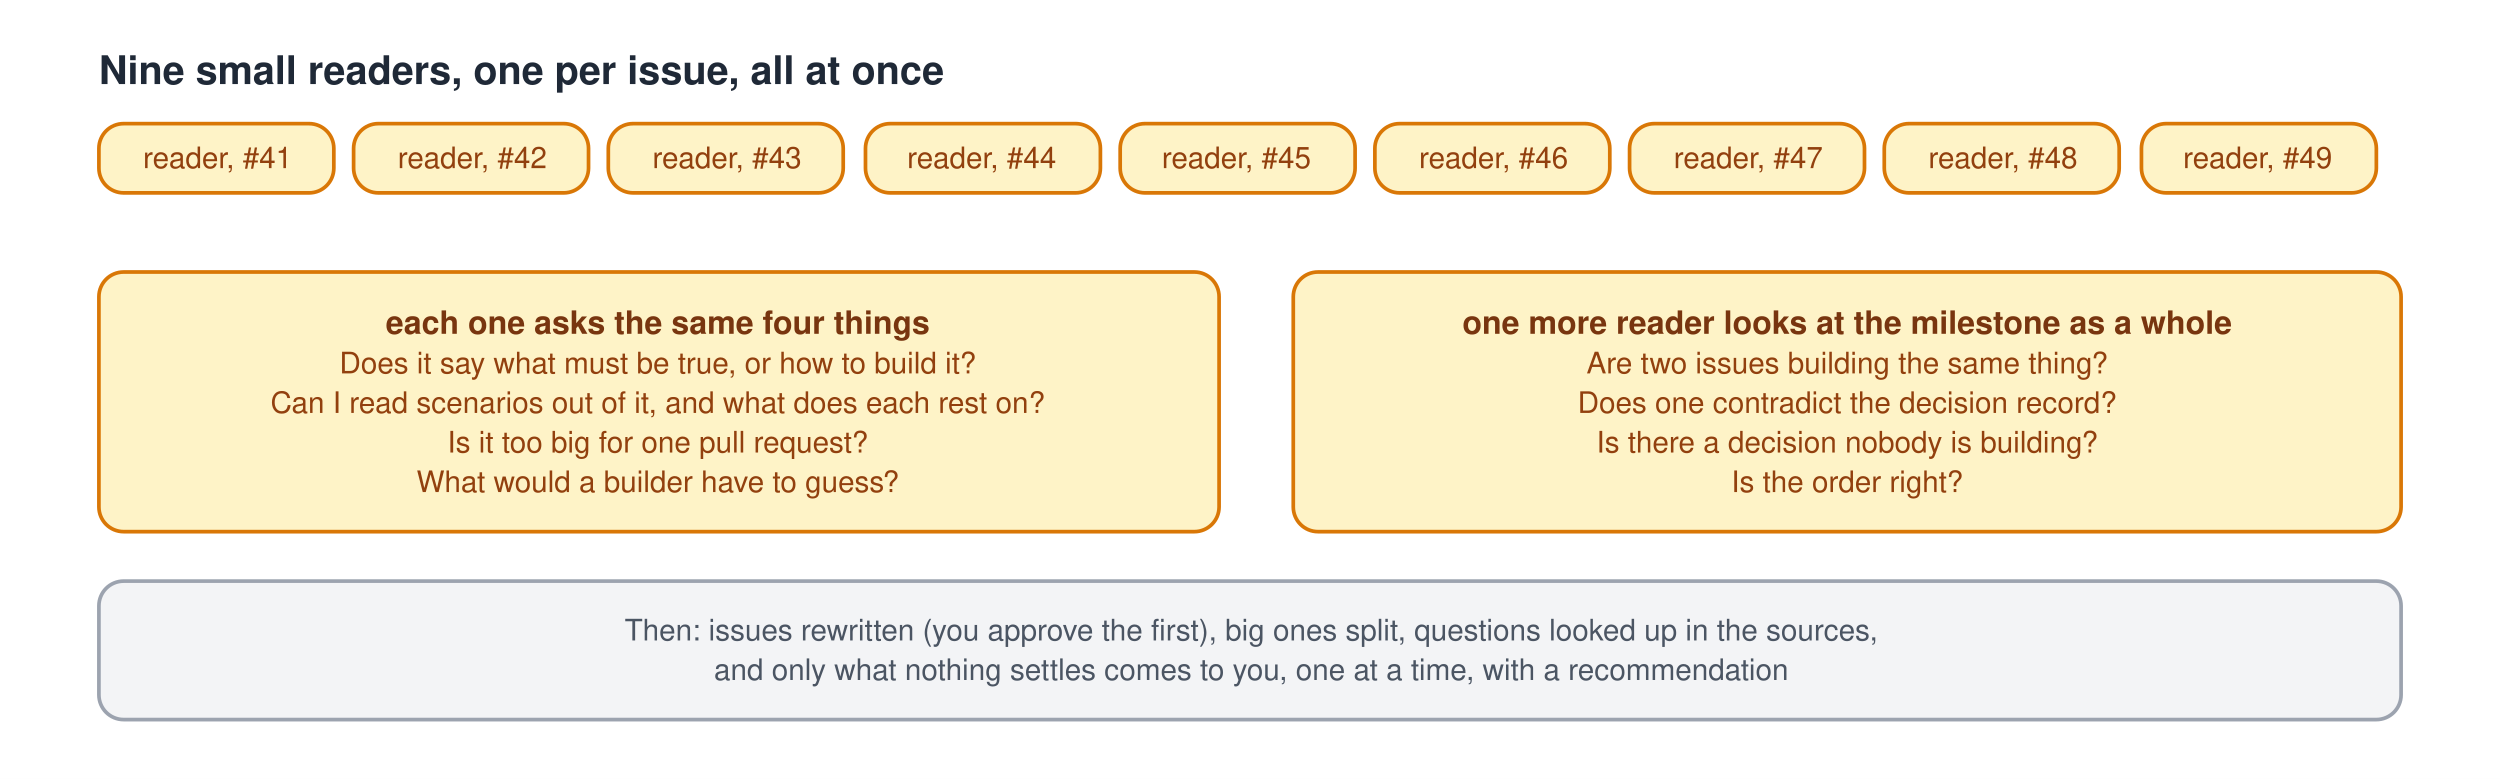
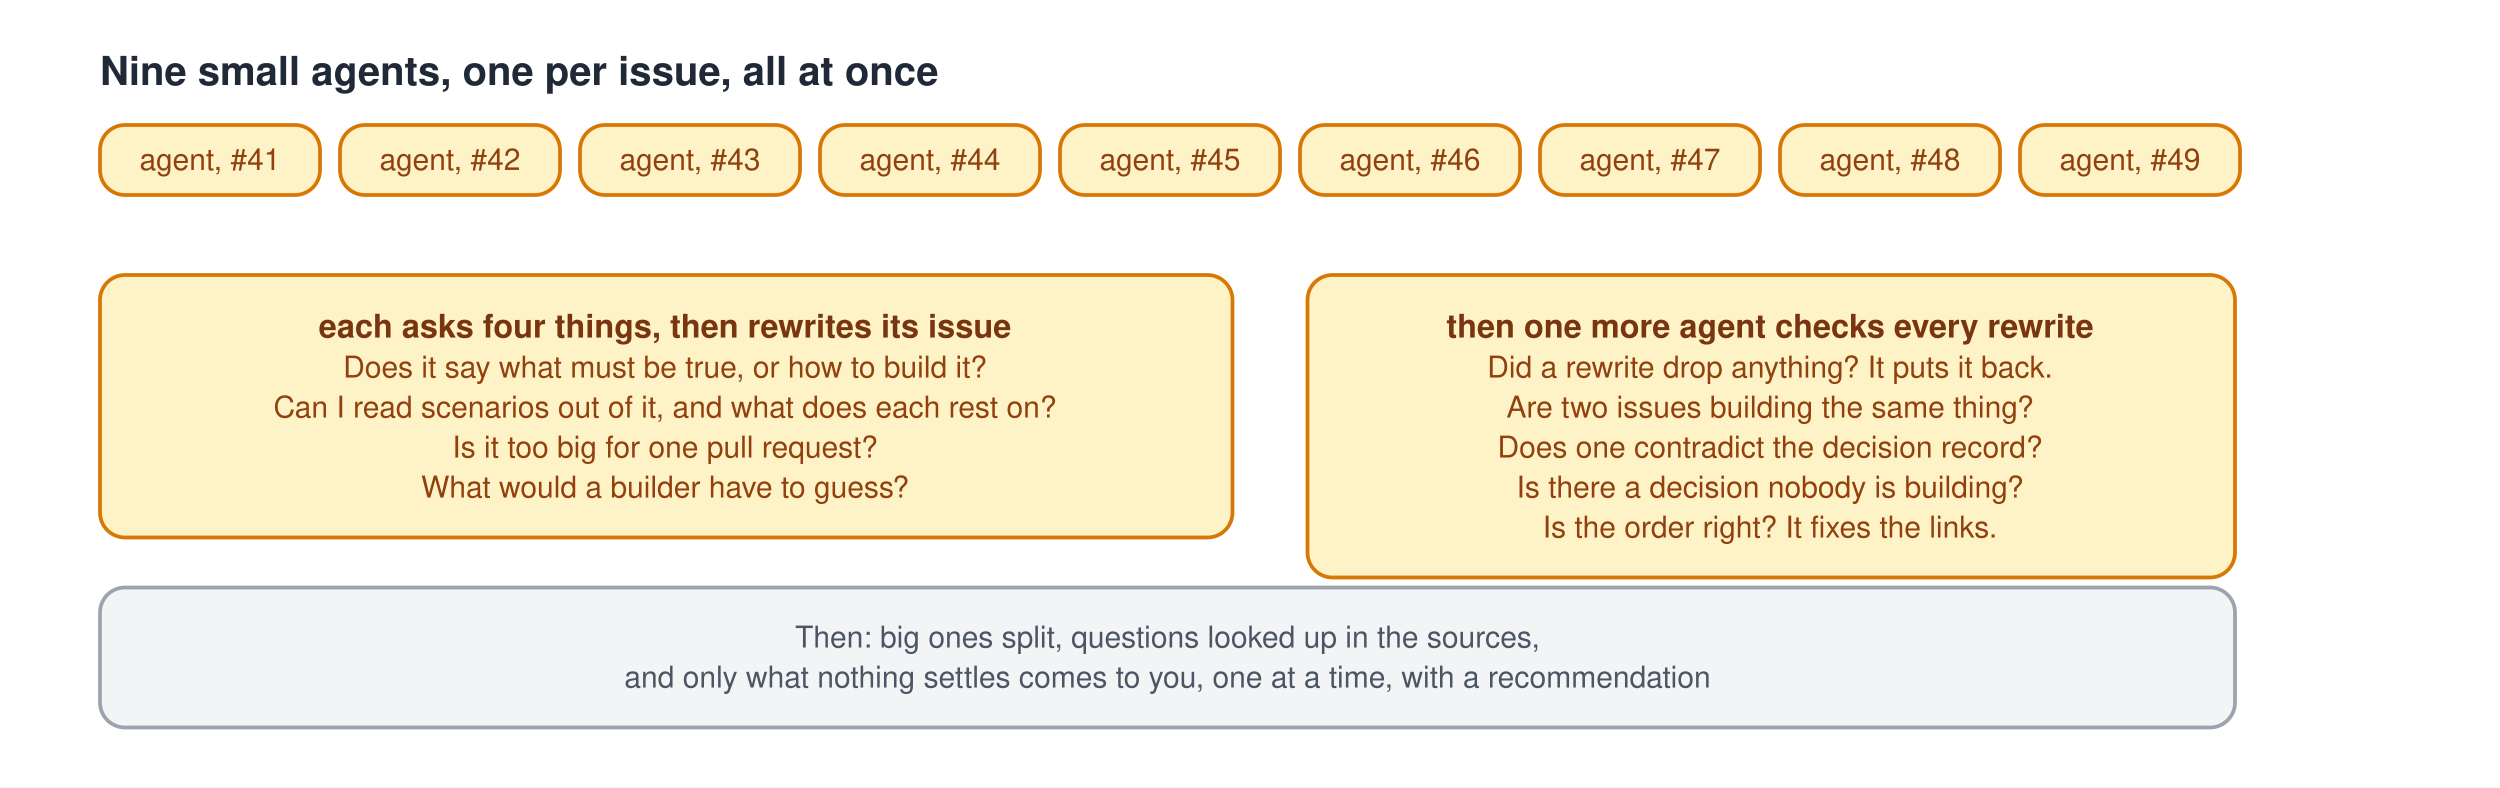
- <svg xmlns="http://www.w3.org/2000/svg" width="1011" height="315" viewBox="0 0 1011 315" font-family="-apple-system, Segoe UI, Helvetica, Arial, sans-serif" font-size="14">
-   <rect width="1011" height="315" fill="#ffffff" />
+ <svg xmlns="http://www.w3.org/2000/svg" width="1000" height="315" viewBox="0 0 1000 315" font-family="-apple-system, Segoe UI, Helvetica, Arial, sans-serif" font-size="14">
+   <rect width="1000" height="315" fill="#ffffff" />
  <defs>
    <marker id="m16a34a" markerWidth="10" markerHeight="10" refX="9" refY="5" orient="auto">
      <path d="M0,0 L10,5 L0,10 z" fill="#16a34a" />
    </marker>
    <marker id="m6366f1" markerWidth="10" markerHeight="10" refX="9" refY="5" orient="auto">
      <path d="M0,0 L10,5 L0,10 z" fill="#6366f1" />
    </marker>
    <marker id="m6b7280" markerWidth="10" markerHeight="10" refX="9" refY="5" orient="auto">
      <path d="M0,0 L10,5 L0,10 z" fill="#6b7280" />
    </marker>
    <marker id="md97706" markerWidth="10" markerHeight="10" refX="9" refY="5" orient="auto">
      <path d="M0,0 L10,5 L0,10 z" fill="#d97706" />
    </marker>
    <marker id="mdb2777" markerWidth="10" markerHeight="10" refX="9" refY="5" orient="auto">
      <path d="M0,0 L10,5 L0,10 z" fill="#db2777" />
    </marker>
    <marker id="mdc2626" markerWidth="10" markerHeight="10" refX="9" refY="5" orient="auto">
      <path d="M0,0 L10,5 L0,10 z" fill="#dc2626" />
    </marker>
  </defs>
-   <text x="40" y="34" text-anchor="start" font-size="16" font-weight="600" fill="#1f2937">Nine small readers, one per issue, all at once</text>
-   <rect x="40" y="50" width="95" height="28" rx="10" fill="#fef3c7" stroke="#d97706" stroke-width="1.5" />
-   <text x="88" y="68" text-anchor="middle" font-size="12" fill="#92400e">reader, #41</text>
-   <rect x="143" y="50" width="95" height="28" rx="10" fill="#fef3c7" stroke="#d97706" stroke-width="1.5" />
-   <text x="191" y="68" text-anchor="middle" font-size="12" fill="#92400e">reader, #42</text>
-   <rect x="246" y="50" width="95" height="28" rx="10" fill="#fef3c7" stroke="#d97706" stroke-width="1.5" />
-   <text x="294" y="68" text-anchor="middle" font-size="12" fill="#92400e">reader, #43</text>
-   <rect x="350" y="50" width="95" height="28" rx="10" fill="#fef3c7" stroke="#d97706" stroke-width="1.5" />
-   <text x="397" y="68" text-anchor="middle" font-size="12" fill="#92400e">reader, #44</text>
-   <rect x="453" y="50" width="95" height="28" rx="10" fill="#fef3c7" stroke="#d97706" stroke-width="1.5" />
-   <text x="500" y="68" text-anchor="middle" font-size="12" fill="#92400e">reader, #45</text>
-   <rect x="556" y="50" width="95" height="28" rx="10" fill="#fef3c7" stroke="#d97706" stroke-width="1.5" />
-   <text x="604" y="68" text-anchor="middle" font-size="12" fill="#92400e">reader, #46</text>
-   <rect x="659" y="50" width="95" height="28" rx="10" fill="#fef3c7" stroke="#d97706" stroke-width="1.5" />
-   <text x="707" y="68" text-anchor="middle" font-size="12" fill="#92400e">reader, #47</text>
-   <rect x="762" y="50" width="95" height="28" rx="10" fill="#fef3c7" stroke="#d97706" stroke-width="1.5" />
-   <text x="810" y="68" text-anchor="middle" font-size="12" fill="#92400e">reader, #48</text>
-   <rect x="866" y="50" width="95" height="28" rx="10" fill="#fef3c7" stroke="#d97706" stroke-width="1.5" />
-   <text x="913" y="68" text-anchor="middle" font-size="12" fill="#92400e">reader, #49</text>
+   <text x="40" y="34" text-anchor="start" font-size="16" font-weight="600" fill="#1f2937">Nine small agents, one per issue, all at once</text>
+   <rect x="40" y="50" width="88" height="28" rx="10" fill="#fef3c7" stroke="#d97706" stroke-width="1.5" />
+   <text x="84" y="68" text-anchor="middle" font-size="12" fill="#92400e">agent, #41</text>
+   <rect x="136" y="50" width="88" height="28" rx="10" fill="#fef3c7" stroke="#d97706" stroke-width="1.5" />
+   <text x="180" y="68" text-anchor="middle" font-size="12" fill="#92400e">agent, #42</text>
+   <rect x="232" y="50" width="88" height="28" rx="10" fill="#fef3c7" stroke="#d97706" stroke-width="1.5" />
+   <text x="276" y="68" text-anchor="middle" font-size="12" fill="#92400e">agent, #43</text>
+   <rect x="328" y="50" width="88" height="28" rx="10" fill="#fef3c7" stroke="#d97706" stroke-width="1.5" />
+   <text x="372" y="68" text-anchor="middle" font-size="12" fill="#92400e">agent, #44</text>
+   <rect x="424" y="50" width="88" height="28" rx="10" fill="#fef3c7" stroke="#d97706" stroke-width="1.5" />
+   <text x="468" y="68" text-anchor="middle" font-size="12" fill="#92400e">agent, #45</text>
+   <rect x="520" y="50" width="88" height="28" rx="10" fill="#fef3c7" stroke="#d97706" stroke-width="1.5" />
+   <text x="564" y="68" text-anchor="middle" font-size="12" fill="#92400e">agent, #46</text>
+   <rect x="616" y="50" width="88" height="28" rx="10" fill="#fef3c7" stroke="#d97706" stroke-width="1.5" />
+   <text x="660" y="68" text-anchor="middle" font-size="12" fill="#92400e">agent, #47</text>
+   <rect x="712" y="50" width="88" height="28" rx="10" fill="#fef3c7" stroke="#d97706" stroke-width="1.5" />
+   <text x="756" y="68" text-anchor="middle" font-size="12" fill="#92400e">agent, #48</text>
+   <rect x="808" y="50" width="88" height="28" rx="10" fill="#fef3c7" stroke="#d97706" stroke-width="1.5" />
+   <text x="852" y="68" text-anchor="middle" font-size="12" fill="#92400e">agent, #49</text>
  <rect x="40" y="110" width="453" height="105" rx="10" fill="#fef3c7" stroke="#d97706" stroke-width="1.5" />
-   <text x="266" y="135" text-anchor="middle" font-size="13" font-weight="600" fill="#78350f">each one asks the same four things</text>
+   <text x="266" y="135" text-anchor="middle" font-size="13" font-weight="600" fill="#78350f">each asks four things, then rewrites its issue</text>
  <text x="266" y="151" text-anchor="middle" font-size="12" fill="#92400e">Does it say what must be true, or how to build it?</text>
  <text x="266" y="167" text-anchor="middle" font-size="12" fill="#92400e">Can I read scenarios out of it, and what does each rest on?</text>
  <text x="266" y="183" text-anchor="middle" font-size="12" fill="#92400e">Is it too big for one pull request?</text>
  <text x="266" y="199" text-anchor="middle" font-size="12" fill="#92400e">What would a builder have to guess?</text>
-   <rect x="523" y="110" width="448" height="105" rx="10" fill="#fef3c7" stroke="#d97706" stroke-width="1.5" />
-   <text x="747" y="135" text-anchor="middle" font-size="13" font-weight="600" fill="#78350f">one more reader looks at the milestone as a whole</text>
-   <text x="747" y="151" text-anchor="middle" font-size="12" fill="#92400e">Are two issues building the same thing?</text>
-   <text x="747" y="167" text-anchor="middle" font-size="12" fill="#92400e">Does one contradict the decision record?</text>
-   <text x="747" y="183" text-anchor="middle" font-size="12" fill="#92400e">Is there a decision nobody is building?</text>
-   <text x="747" y="199" text-anchor="middle" font-size="12" fill="#92400e">Is the order right?</text>
-   <rect x="40" y="235" width="931" height="56" rx="10" fill="#f3f4f6" stroke="#9ca3af" stroke-width="1.5" />
-   <text x="506" y="259" text-anchor="middle" font-size="12" fill="#4b5563">Then: issues rewritten (you approve the first), big ones split, questions looked up in the sources,</text>
-   <text x="506" y="275" text-anchor="middle" font-size="12" fill="#4b5563">and only what nothing settles comes to you, one at a time, with a recommendation</text>
+   <rect x="523" y="110" width="371" height="121" rx="10" fill="#fef3c7" stroke="#d97706" stroke-width="1.5" />
+   <text x="708" y="135" text-anchor="middle" font-size="13" font-weight="600" fill="#78350f">then one more agent checks every rewrite</text>
+   <text x="708" y="151" text-anchor="middle" font-size="12" fill="#92400e">Did a rewrite drop anything? It puts it back.</text>
+   <text x="708" y="167" text-anchor="middle" font-size="12" fill="#92400e">Are two issues building the same thing?</text>
+   <text x="708" y="183" text-anchor="middle" font-size="12" fill="#92400e">Does one contradict the decision record?</text>
+   <text x="708" y="199" text-anchor="middle" font-size="12" fill="#92400e">Is there a decision nobody is building?</text>
+   <text x="708" y="215" text-anchor="middle" font-size="12" fill="#92400e">Is the order right? It fixes the links.</text>
+   <rect x="40" y="235" width="854" height="56" rx="10" fill="#f3f4f6" stroke="#9ca3af" stroke-width="1.5" />
+   <text x="467" y="259" text-anchor="middle" font-size="12" fill="#4b5563">Then: big ones split, questions looked up in the sources,</text>
+   <text x="467" y="275" text-anchor="middle" font-size="12" fill="#4b5563">and only what nothing settles comes to you, one at a time, with a recommendation</text>
</svg>
